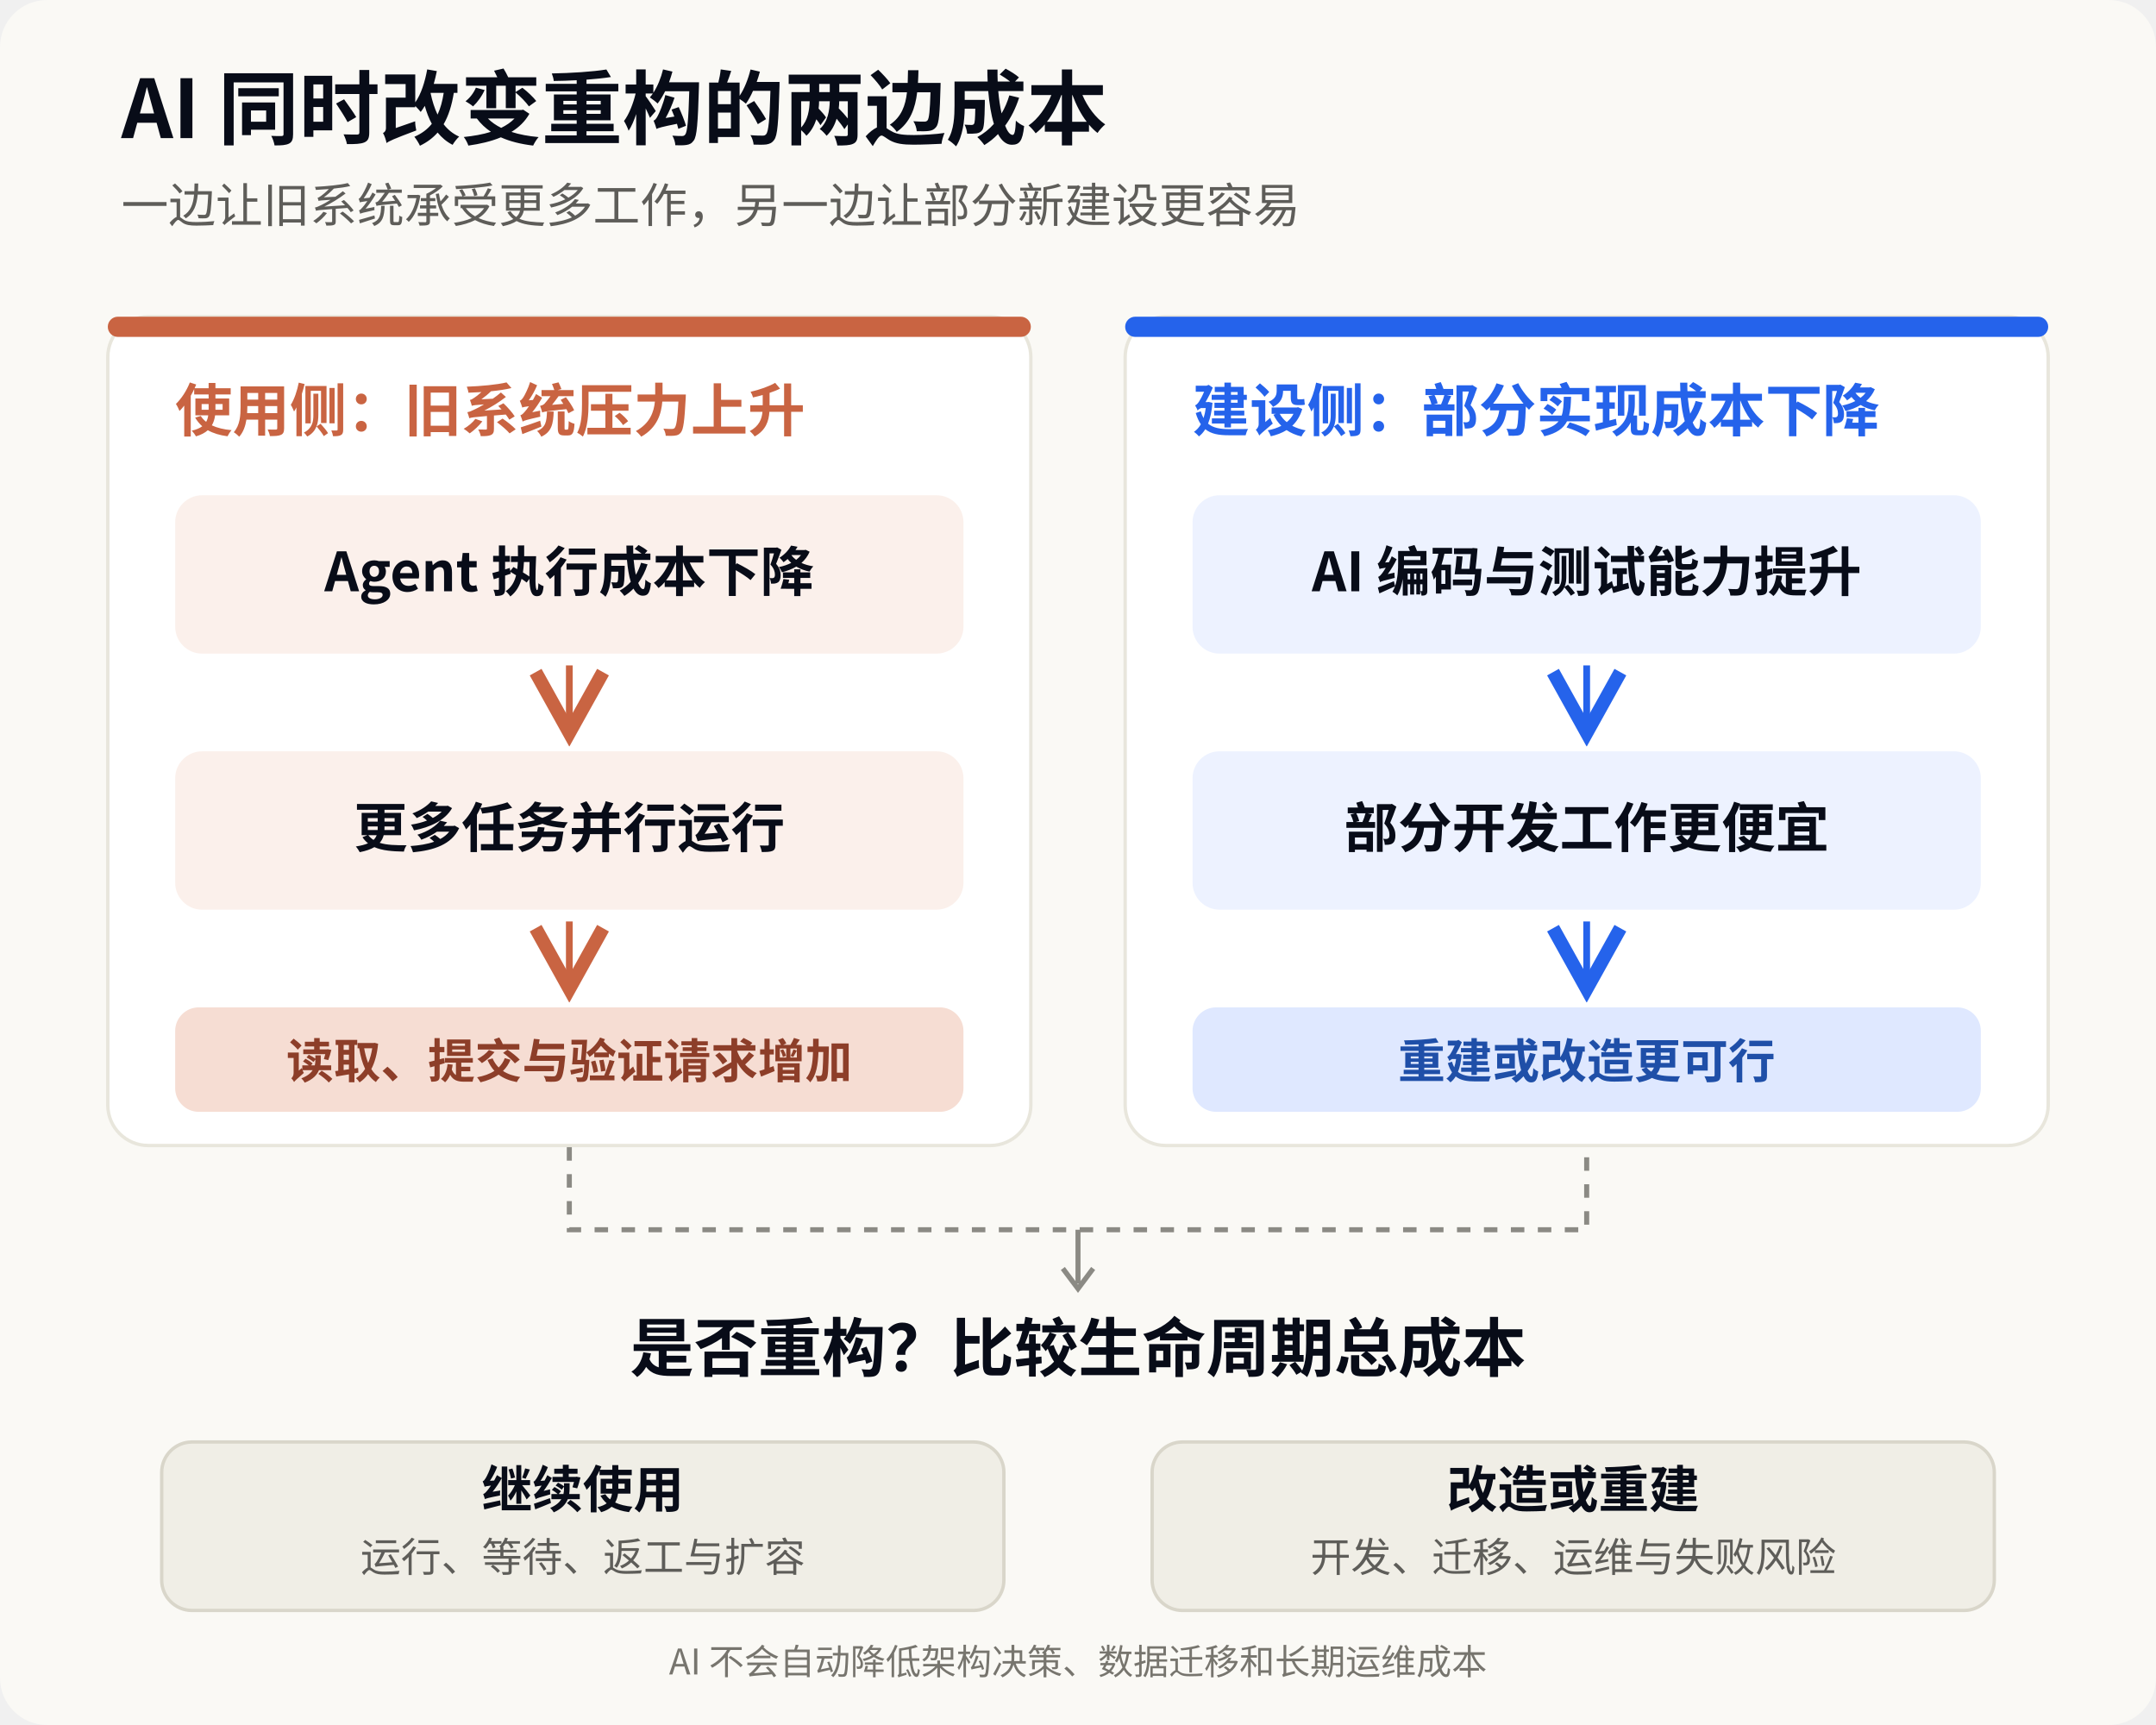
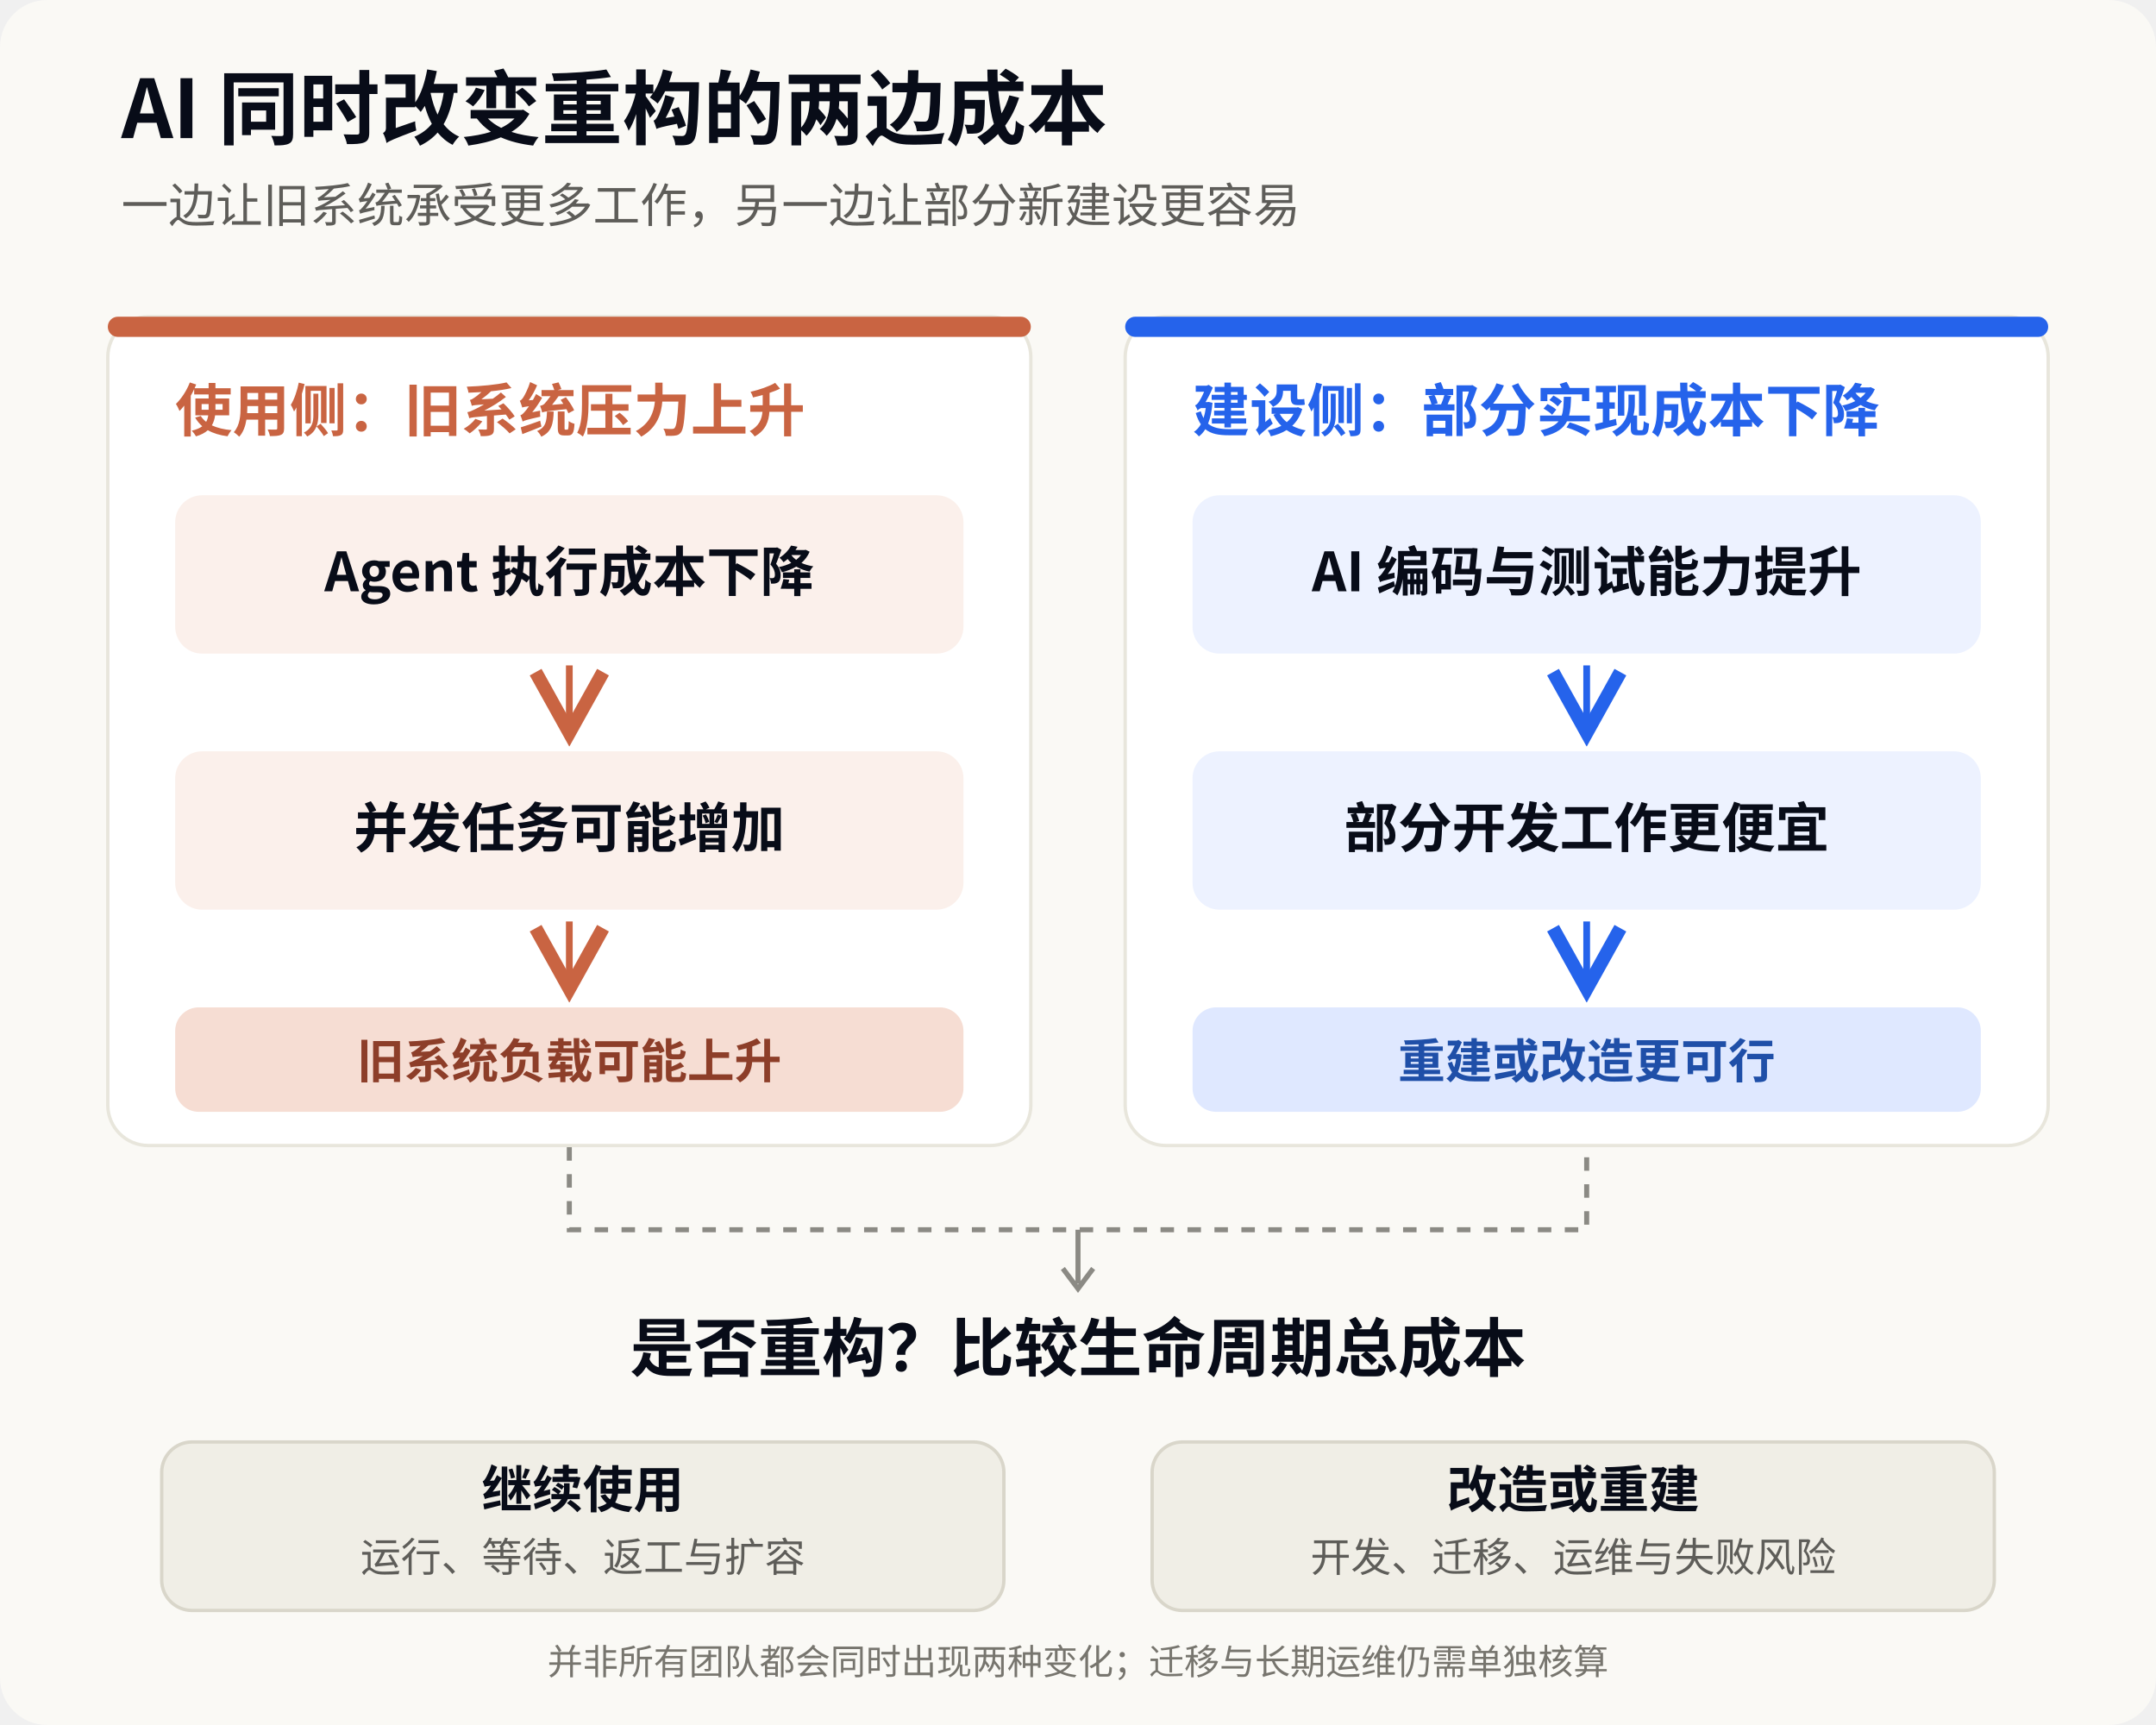
<svg xmlns="http://www.w3.org/2000/svg" width="1280" height="1024" viewBox="0 0 1280 1024" role="img" aria-labelledby="title desc">
  <defs>
    <marker id="arrow-clay" markerWidth="12" markerHeight="12" refX="9" refY="6" orient="auto">
      <path d="M1 1 L10 6 L1 11" fill="none" stroke="#c96442" stroke-width="2" />
    </marker>
    <marker id="arrow-blue" markerWidth="12" markerHeight="12" refX="9" refY="6" orient="auto">
      <path d="M1 1 L10 6 L1 11" fill="none" stroke="#2563eb" stroke-width="2" />
    </marker>
  </defs>
  <rect width="1280" height="1024" rx="28" fill="#faf9f5" />
  <text x="72" y="82" font-family="Noto Sans CJK SC, Microsoft YaHei, sans-serif" font-size="48" font-weight="700" fill="#080c18">AI 同时改变重构的两边成本</text>
  <text x="72" y="132" font-family="Noto Sans CJK SC, Microsoft YaHei, sans-serif" font-size="28" fill="#5e5d59">一边让旧系统承受更多工作，另一边让部分新建设更容易</text>
  <rect x="64" y="188" width="548" height="492" rx="24" fill="#fff" stroke="#e8e6dc" stroke-width="2" />
  <rect x="668" y="188" width="548" height="492" rx="24" fill="#fff" stroke="#e8e6dc" stroke-width="2" />
  <rect x="64" y="188" width="548" height="12" rx="6" fill="#c96442" />
  <rect x="668" y="188" width="548" height="12" rx="6" fill="#2563eb" />
  <text x="104" y="256" font-family="Noto Sans CJK SC, Microsoft YaHei, sans-serif" font-size="34" font-weight="700" fill="#c96442">使用侧：旧系统压力上升</text>
  <text x="708" y="256" font-family="Noto Sans CJK SC, Microsoft YaHei, sans-serif" font-size="34" font-weight="700" fill="#2563eb">建设侧：部分实现成本下降</text>
  <rect x="104" y="294" width="468" height="94" rx="16" fill="#fbf0eb" />
  <text x="338" y="351" text-anchor="middle" font-family="Noto Sans CJK SC, Microsoft YaHei, sans-serif" font-size="32" font-weight="600" fill="#080c18">Agent 执行成本下降</text>
  <path d="M338 395 V431" stroke="#c96442" stroke-width="4" fill="none" marker-end="url(#arrow-clay)" />
  <rect x="104" y="446" width="468" height="94" rx="16" fill="#fbf0eb" />
-   <text x="338" y="503" text-anchor="middle" font-family="Noto Sans CJK SC, Microsoft YaHei, sans-serif" font-size="32" font-weight="600" fill="#080c18">更多任务并行运行</text>
+   <text x="338" y="503" text-anchor="middle" font-family="Noto Sans CJK SC, Microsoft YaHei, sans-serif" font-size="32" font-weight="600" fill="#080c18">并发任务可能增加</text>
  <path d="M338 547 V583" stroke="#c96442" stroke-width="4" fill="none" marker-end="url(#arrow-clay)" />
  <rect x="104" y="598" width="468" height="62" rx="14" fill="#f6ddd3" />
-   <text x="338" y="640" text-anchor="middle" font-family="Noto Sans CJK SC, Microsoft YaHei, sans-serif" font-size="28" font-weight="700" fill="#8d3e29">读取、提交与验证请求增加</text>
+   <text x="338" y="640" text-anchor="middle" font-family="Noto Sans CJK SC, Microsoft YaHei, sans-serif" font-size="28" font-weight="700" fill="#8d3e29">旧系统负载可能上升</text>
  <rect x="708" y="294" width="468" height="94" rx="16" fill="#edf2ff" />
  <text x="942" y="351" text-anchor="middle" font-family="Noto Sans CJK SC, Microsoft YaHei, sans-serif" font-size="32" font-weight="600" fill="#080c18">AI 编码与测试能力提升</text>
  <path d="M942 395 V431" stroke="#2563eb" stroke-width="4" fill="none" marker-end="url(#arrow-blue)" />
  <rect x="708" y="446" width="468" height="94" rx="16" fill="#edf2ff" />
  <text x="942" y="503" text-anchor="middle" font-family="Noto Sans CJK SC, Microsoft YaHei, sans-serif" font-size="32" font-weight="600" fill="#080c18">部分开发工作更便宜</text>
  <path d="M942 547 V583" stroke="#2563eb" stroke-width="4" fill="none" marker-end="url(#arrow-blue)" />
  <rect x="708" y="598" width="468" height="62" rx="14" fill="#dfe8ff" />
  <text x="942" y="640" text-anchor="middle" font-family="Noto Sans CJK SC, Microsoft YaHei, sans-serif" font-size="28" font-weight="700" fill="#1f4fa8">重建或改造更可行</text>
  <path d="M338 681 V730 H942 V681" fill="none" stroke="#8b8a84" stroke-width="3" stroke-dasharray="8 8" />
  <path d="M640 730 V762" fill="none" stroke="#8b8a84" stroke-width="3" />
  <path d="M631 753 L640 765 L649 753" fill="none" stroke="#8b8a84" stroke-width="3" />
  <text x="640" y="814" text-anchor="middle" font-family="Noto Sans CJK SC, Microsoft YaHei, sans-serif" font-size="38" font-weight="700" fill="#080c18">是否重构？比较生命周期总成本</text>
  <rect x="96" y="856" width="500" height="100" rx="18" fill="#f0eee6" stroke="#d9d6ca" stroke-width="2" />
  <text x="346" y="895" text-anchor="middle" font-family="Noto Sans CJK SC, Microsoft YaHei, sans-serif" font-size="30" font-weight="700" fill="#080c18">继续使用</text>
  <text x="346" y="933" text-anchor="middle" font-family="Noto Sans CJK SC, Microsoft YaHei, sans-serif" font-size="24" fill="#5e5d59">运行、等待、返工与扩容</text>
  <rect x="684" y="856" width="500" height="100" rx="18" fill="#f0eee6" stroke="#d9d6ca" stroke-width="2" />
  <text x="934" y="895" text-anchor="middle" font-family="Noto Sans CJK SC, Microsoft YaHei, sans-serif" font-size="30" font-weight="700" fill="#080c18">改造或重建</text>
  <text x="934" y="933" text-anchor="middle" font-family="Noto Sans CJK SC, Microsoft YaHei, sans-serif" font-size="24" fill="#5e5d59">开发、迁移、运维与失败风险</text>
-   <text x="640" y="994" text-anchor="middle" font-family="Noto Sans CJK SC, Microsoft YaHei, sans-serif" font-size="21" fill="#77756e">AI 不会自动降低架构决策、数据迁移和长期运维成本</text>
+   <text x="640" y="994" text-anchor="middle" font-family="Noto Sans CJK SC, Microsoft YaHei, sans-serif" font-size="21" fill="#77756e">并非所有团队都会同时出现两种变化；迁移与长期运维仍需单独核算</text>
</svg>
